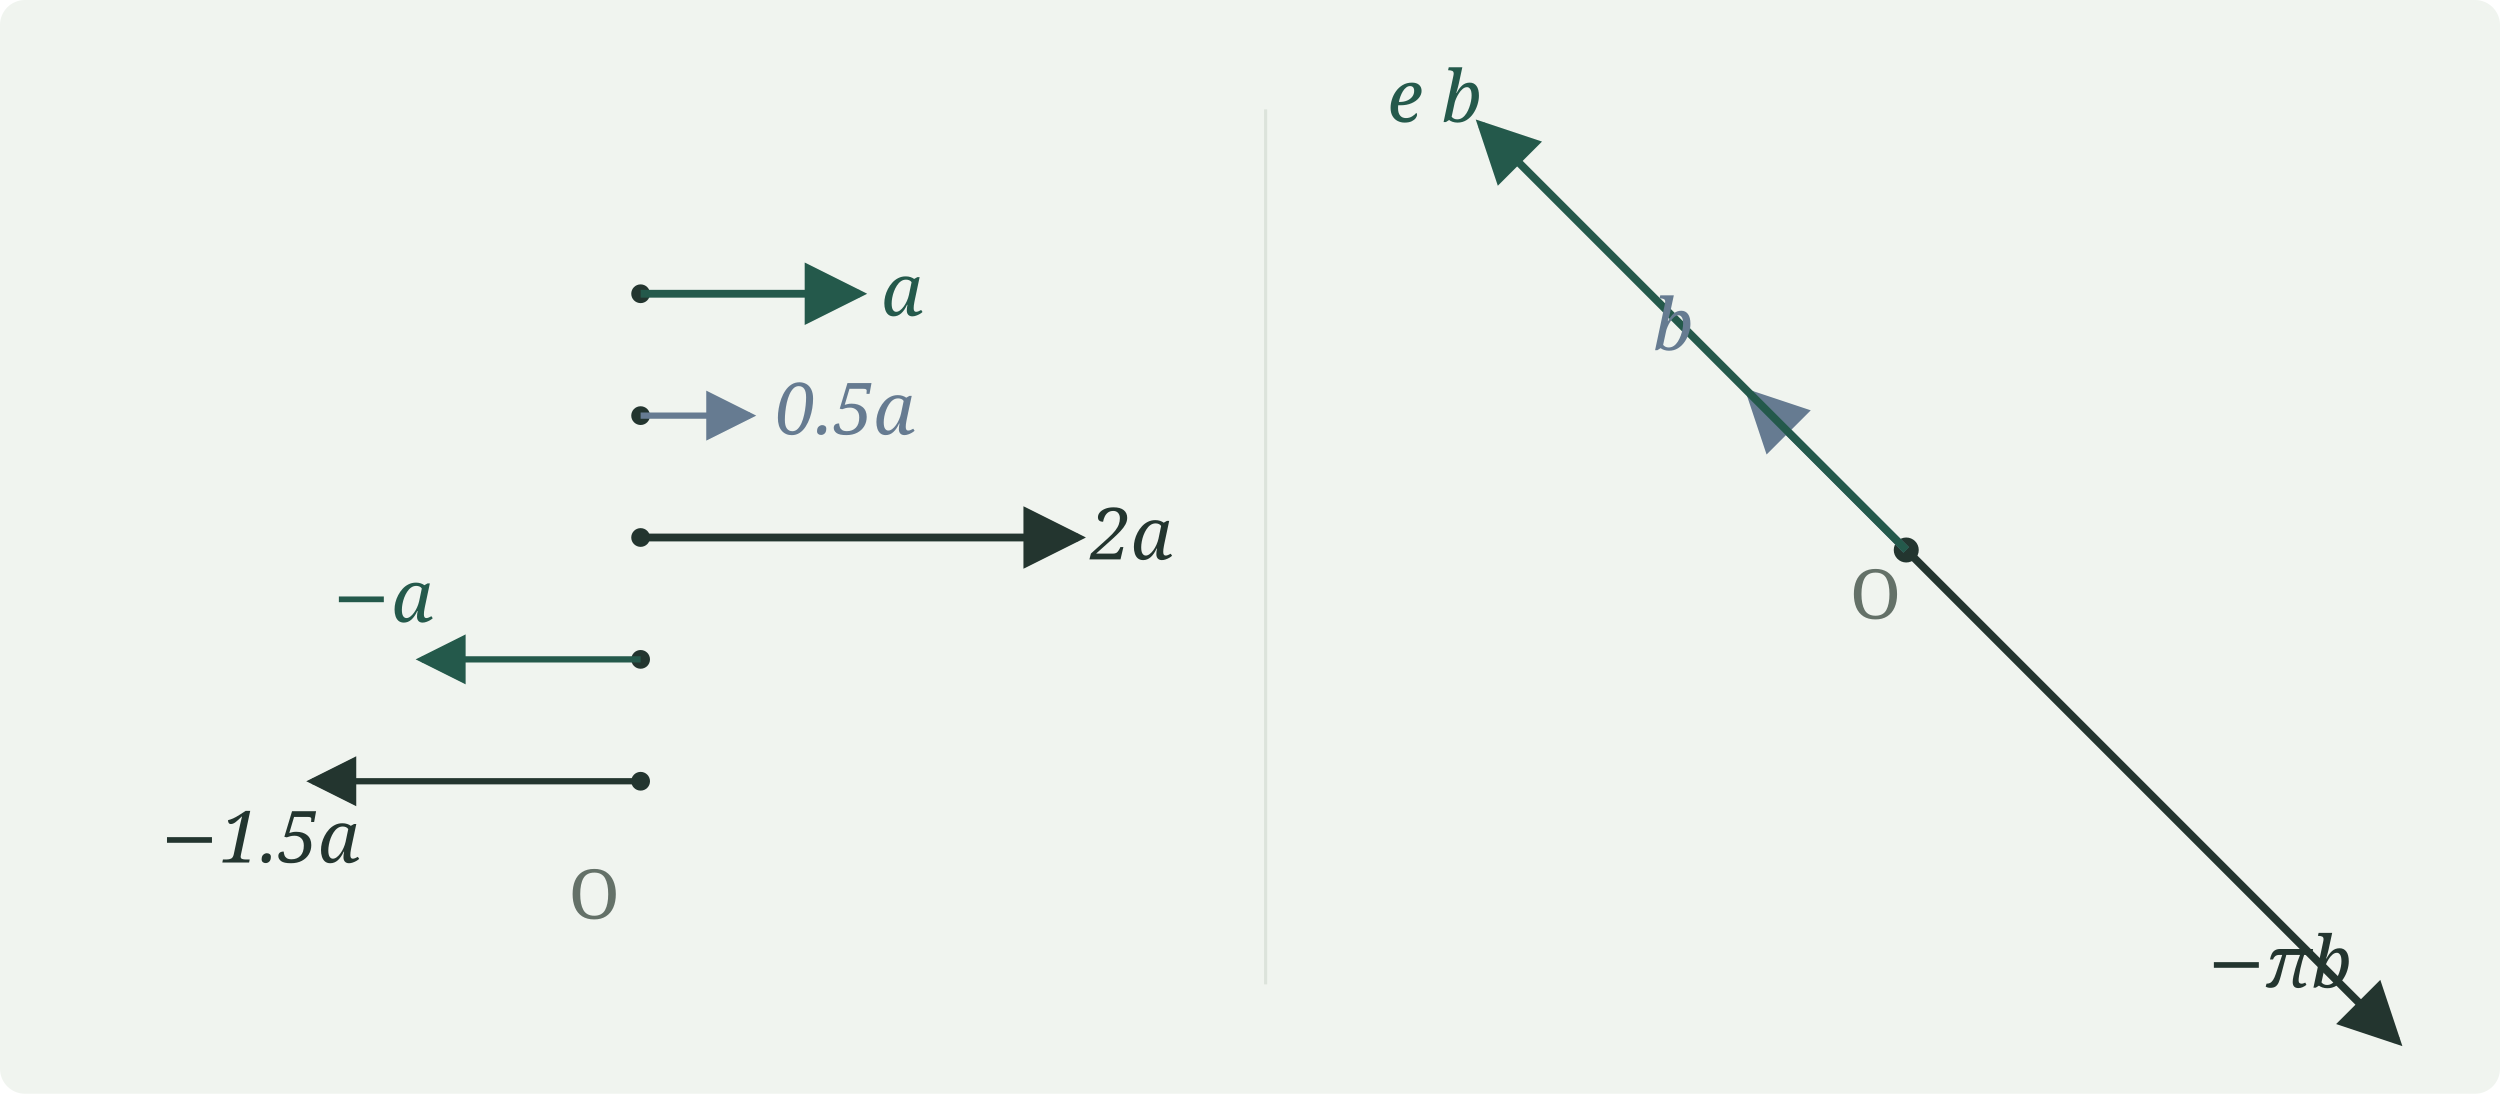
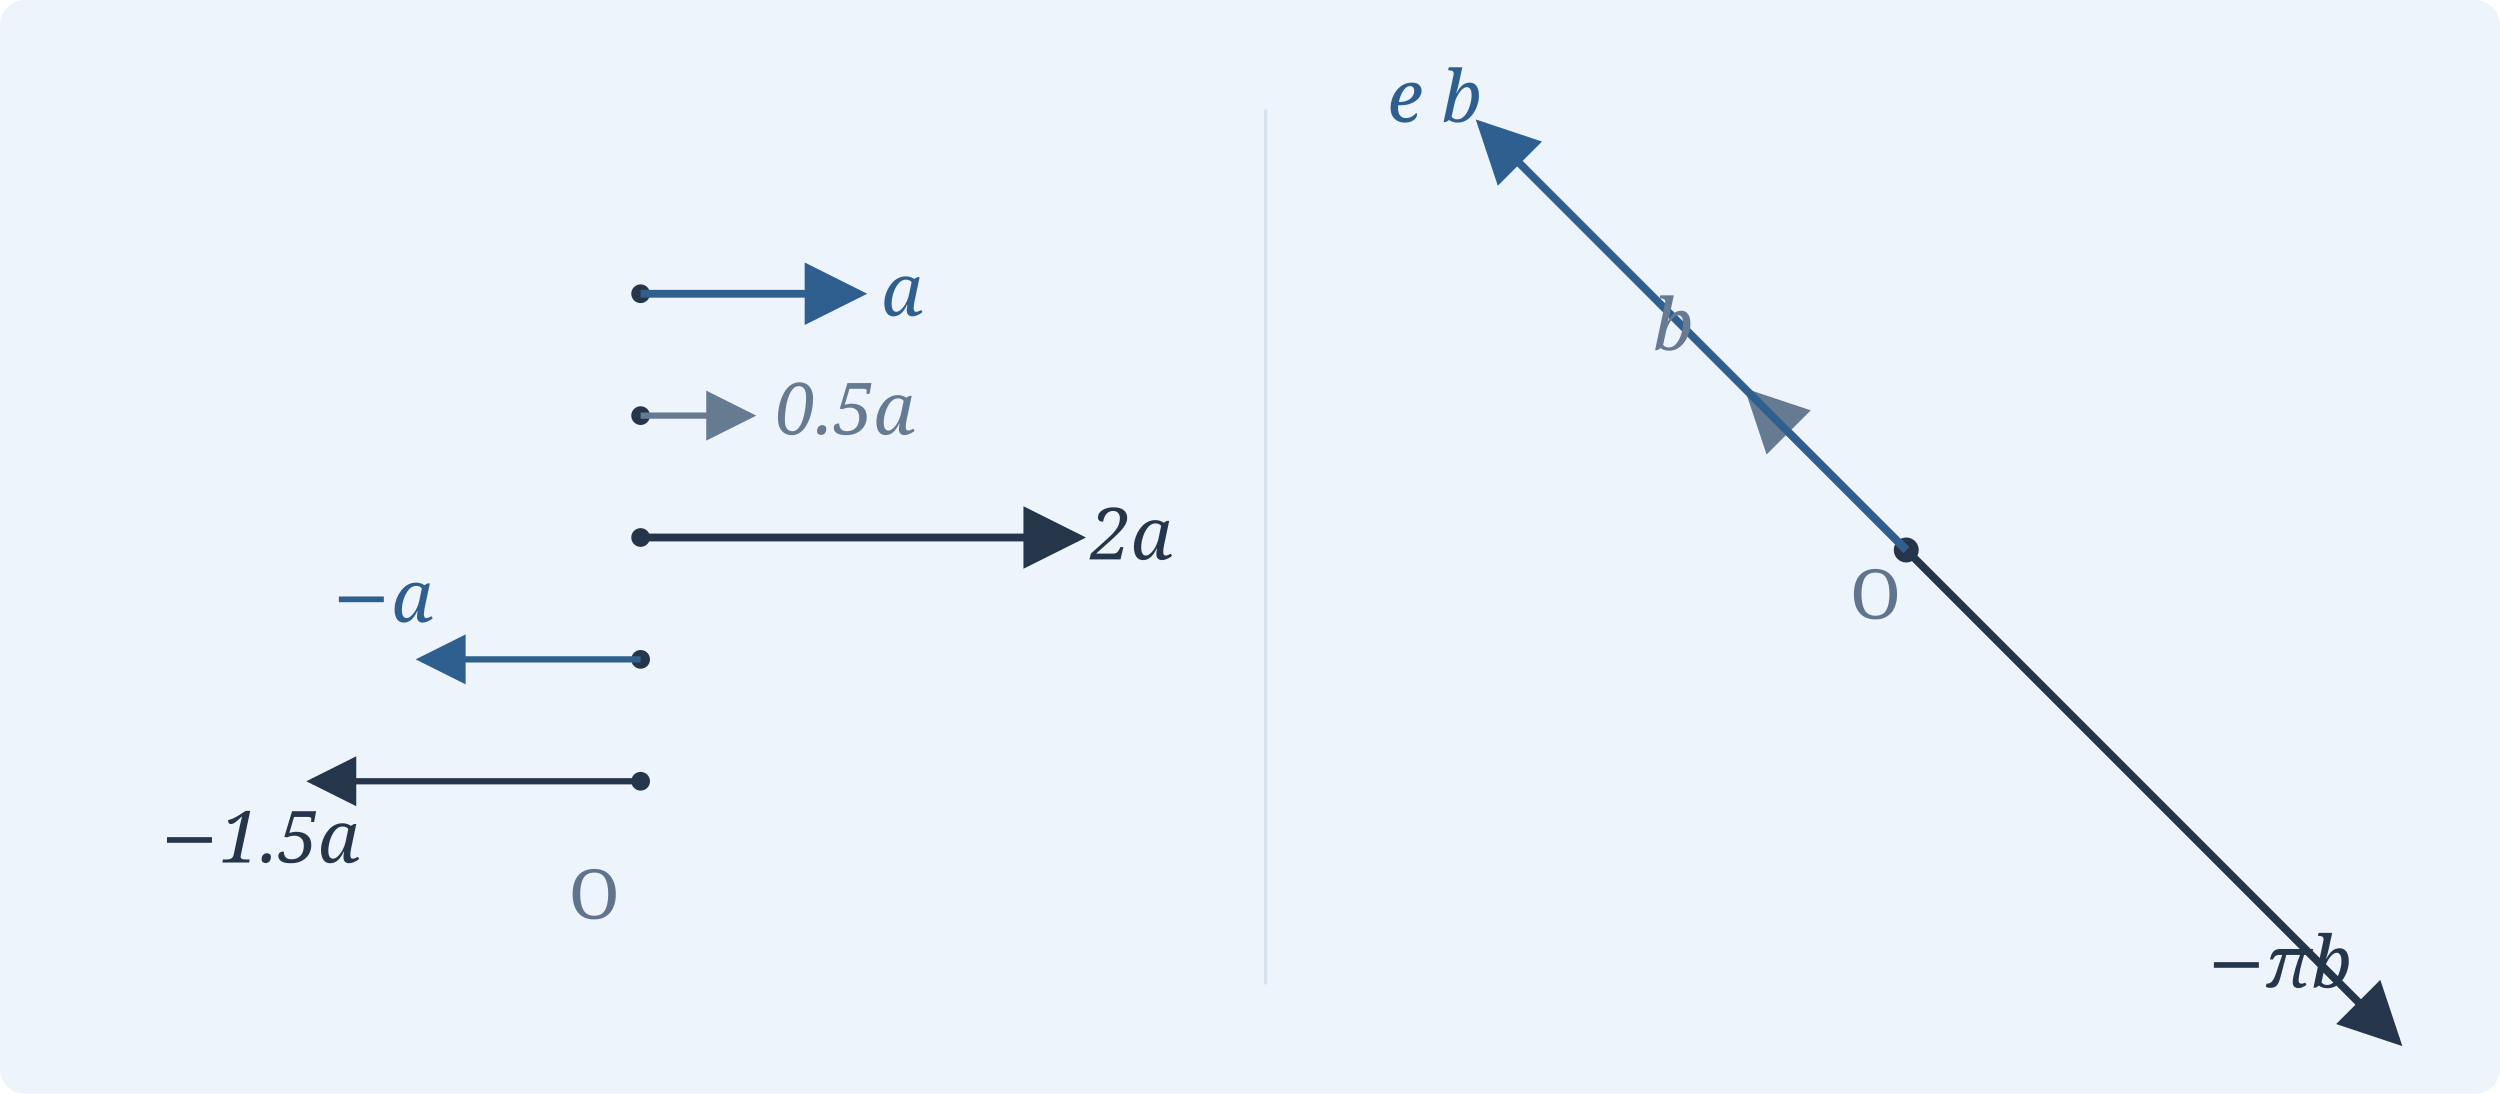
<svg xmlns="http://www.w3.org/2000/svg" width="800" height="350" viewBox="0 0 800 350" fill="none">
  <defs>
    <marker id="green" markerWidth="8" markerHeight="8" refX="7" refY="4" orient="auto">
-       <path d="M0 0 8 4 0 8" fill="#24594b" />
+       <path d="M0 0 8 4 0 8" fill="#2f5f8f" />
    </marker>
    <marker id="blue" markerWidth="8" markerHeight="8" refX="7" refY="4" orient="auto">
      <path d="M0 0 8 4 0 8" fill="#667b91" />
    </marker>
    <marker id="dark" markerWidth="8" markerHeight="8" refX="7" refY="4" orient="auto">
-       <path d="M0 0 8 4 0 8" fill="#23352f" />
+       <path d="M0 0 8 4 0 8" fill="#26364a" />
    </marker>
  </defs>
-   <rect width="800" height="350" rx="8" fill="#f0f4ef" />
-   <path d="M405 35V315" stroke="#dce3db" />
-   <path d="M205 94 275 94M205 133 240 133M205 172 345 172M205 211 135 211M205 250 100 250" stroke="#dce3db" stroke-width="1" />
-   <g fill="#23352f">
+   <rect width="800" height="350" rx="8" fill="#eef4fb" />
+   <path d="M405 35V315" stroke="#d6e1ee" />
+   <path d="M205 94 275 94M205 133 240 133M205 172 345 172M205 211 135 211M205 250 100 250" stroke="#d6e1ee" stroke-width="1" />
+   <g fill="#26364a">
    <circle cx="205" cy="94" r="3" />
    <circle cx="205" cy="133" r="3" />
    <circle cx="205" cy="172" r="3" />
    <circle cx="205" cy="211" r="3" />
    <circle cx="205" cy="250" r="3" />
  </g>
-   <path d="M205 94 275 94" stroke="#24594b" stroke-width="2.5" marker-end="url(#green)" />
+   <path d="M205 94 275 94" stroke="#2f5f8f" stroke-width="2.5" marker-end="url(#green)" />
  <path d="M205 133 240 133" stroke="#667b91" stroke-width="2" marker-end="url(#blue)" />
-   <path d="M205 172 345 172" stroke="#23352f" stroke-width="2.5" marker-end="url(#dark)" />
-   <path d="M205 211 135 211" stroke="#24594b" stroke-width="2" marker-end="url(#green)" />
-   <path d="M205 250 100 250" stroke="#23352f" stroke-width="2" marker-end="url(#dark)" />
-   <circle cx="610" cy="176" r="4" fill="#23352f" />
+   <path d="M205 172 345 172" stroke="#26364a" stroke-width="2.5" marker-end="url(#dark)" />
+   <path d="M205 211 135 211" stroke="#2f5f8f" stroke-width="2" marker-end="url(#green)" />
+   <path d="M205 250 100 250" stroke="#26364a" stroke-width="2" marker-end="url(#dark)" />
+   <circle cx="610" cy="176" r="4" fill="#26364a" />
  <path d="M610 176 560 126" stroke="#667b91" stroke-width="2.5" marker-end="url(#blue)" />
-   <path d="M610 176 767 333" stroke="#23352f" stroke-width="2.5" marker-end="url(#dark)" />
-   <path d="M610 176 474 40" stroke="#24594b" stroke-width="2.5" marker-end="url(#green)" />
+   <path d="M610 176 767 333" stroke="#26364a" stroke-width="2.5" marker-end="url(#dark)" />
+   <path d="M610 176 474 40" stroke="#2f5f8f" stroke-width="2.5" marker-end="url(#green)" />
  <g font-family="Georgia,serif" font-size="23" font-style="italic">
-     <text x="282" y="101" fill="#24594b">a</text>
+     <text x="282" y="101" fill="#2f5f8f">a</text>
    <text x="248" y="139" fill="#667b91">0.5a</text>
-     <text x="349" y="179" fill="#23352f">2a</text>
-     <text x="106" y="199" fill="#24594b">−a</text>
-     <text x="51" y="276" fill="#23352f">−1.5a</text>
+     <text x="349" y="179" fill="#26364a">2a</text>
+     <text x="106" y="199" fill="#2f5f8f">−a</text>
+     <text x="51" y="276" fill="#26364a">−1.5a</text>
    <text x="529" y="112" fill="#667b91">b</text>
-     <text x="706" y="316" fill="#23352f">−πb</text>
-     <text x="444" y="39" fill="#24594b">e b</text>
+     <text x="706" y="316" fill="#26364a">−πb</text>
+     <text x="444" y="39" fill="#2f5f8f">e b</text>
  </g>
-   <g font-family="Georgia,serif" font-size="22" fill="#647168">
+   <g font-family="Georgia,serif" font-size="22" fill="#60758d">
    <text x="182" y="294">O</text>
    <text x="592" y="198">O</text>
  </g>
</svg>
